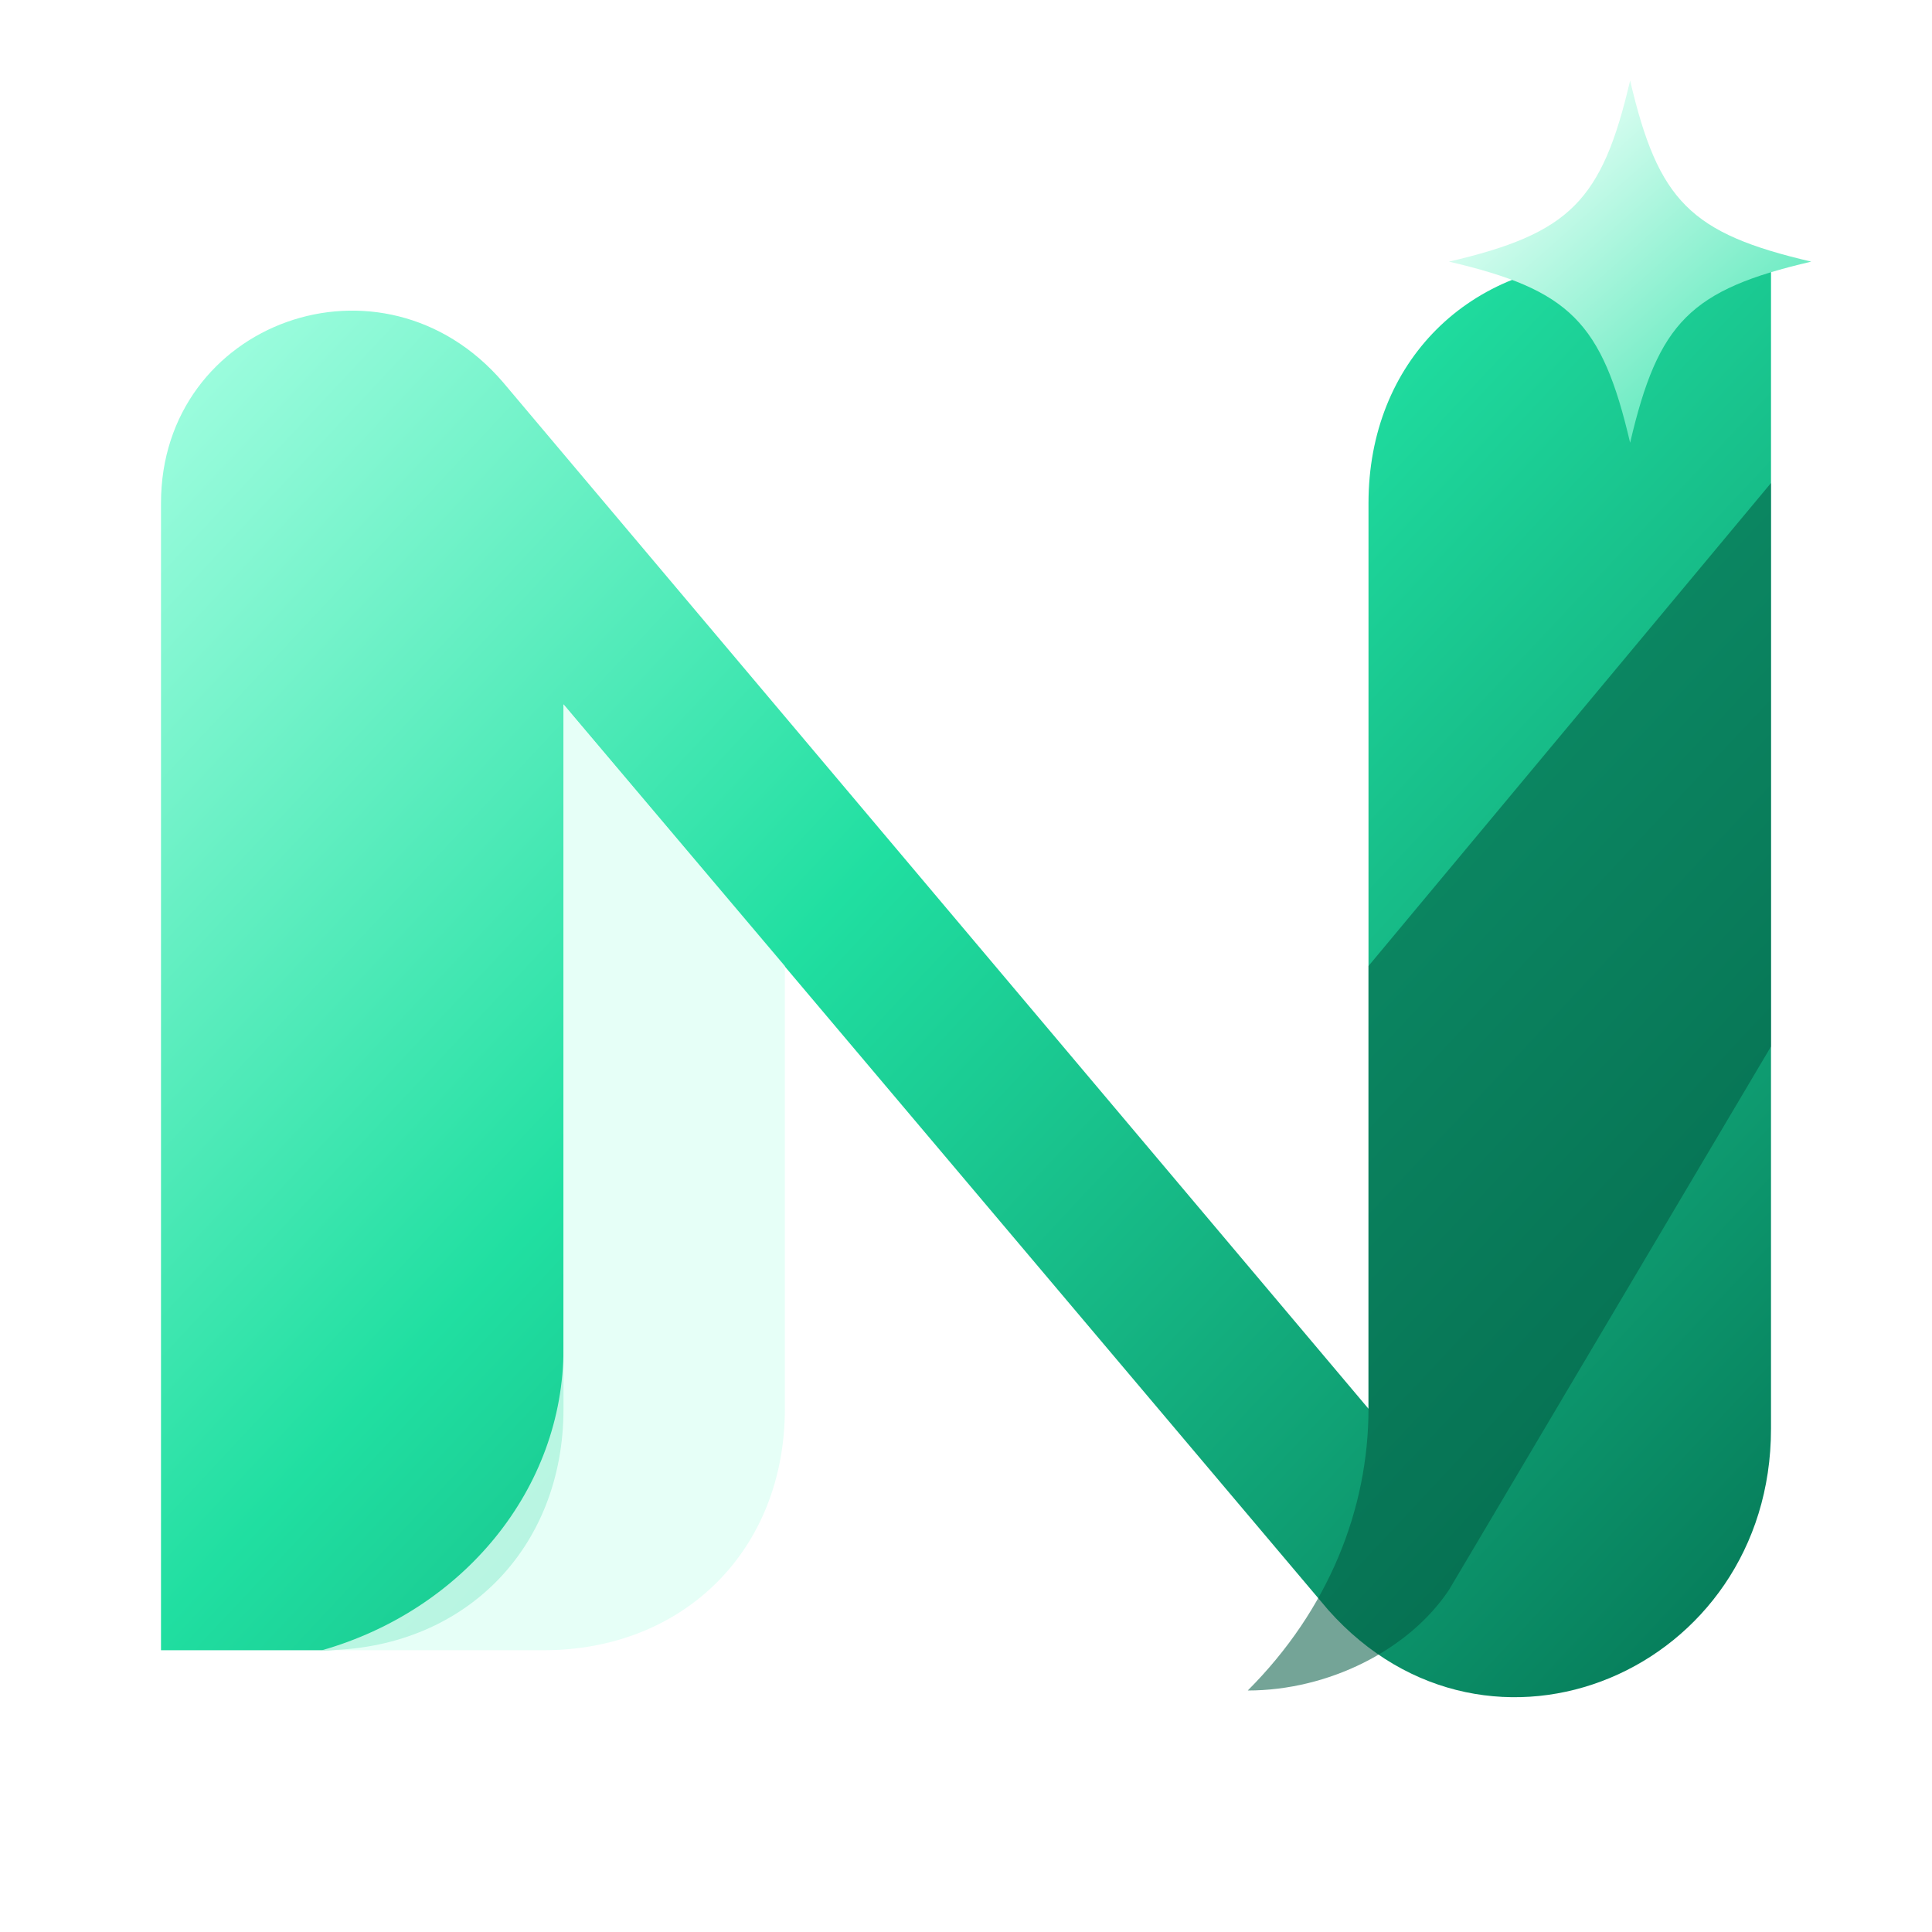
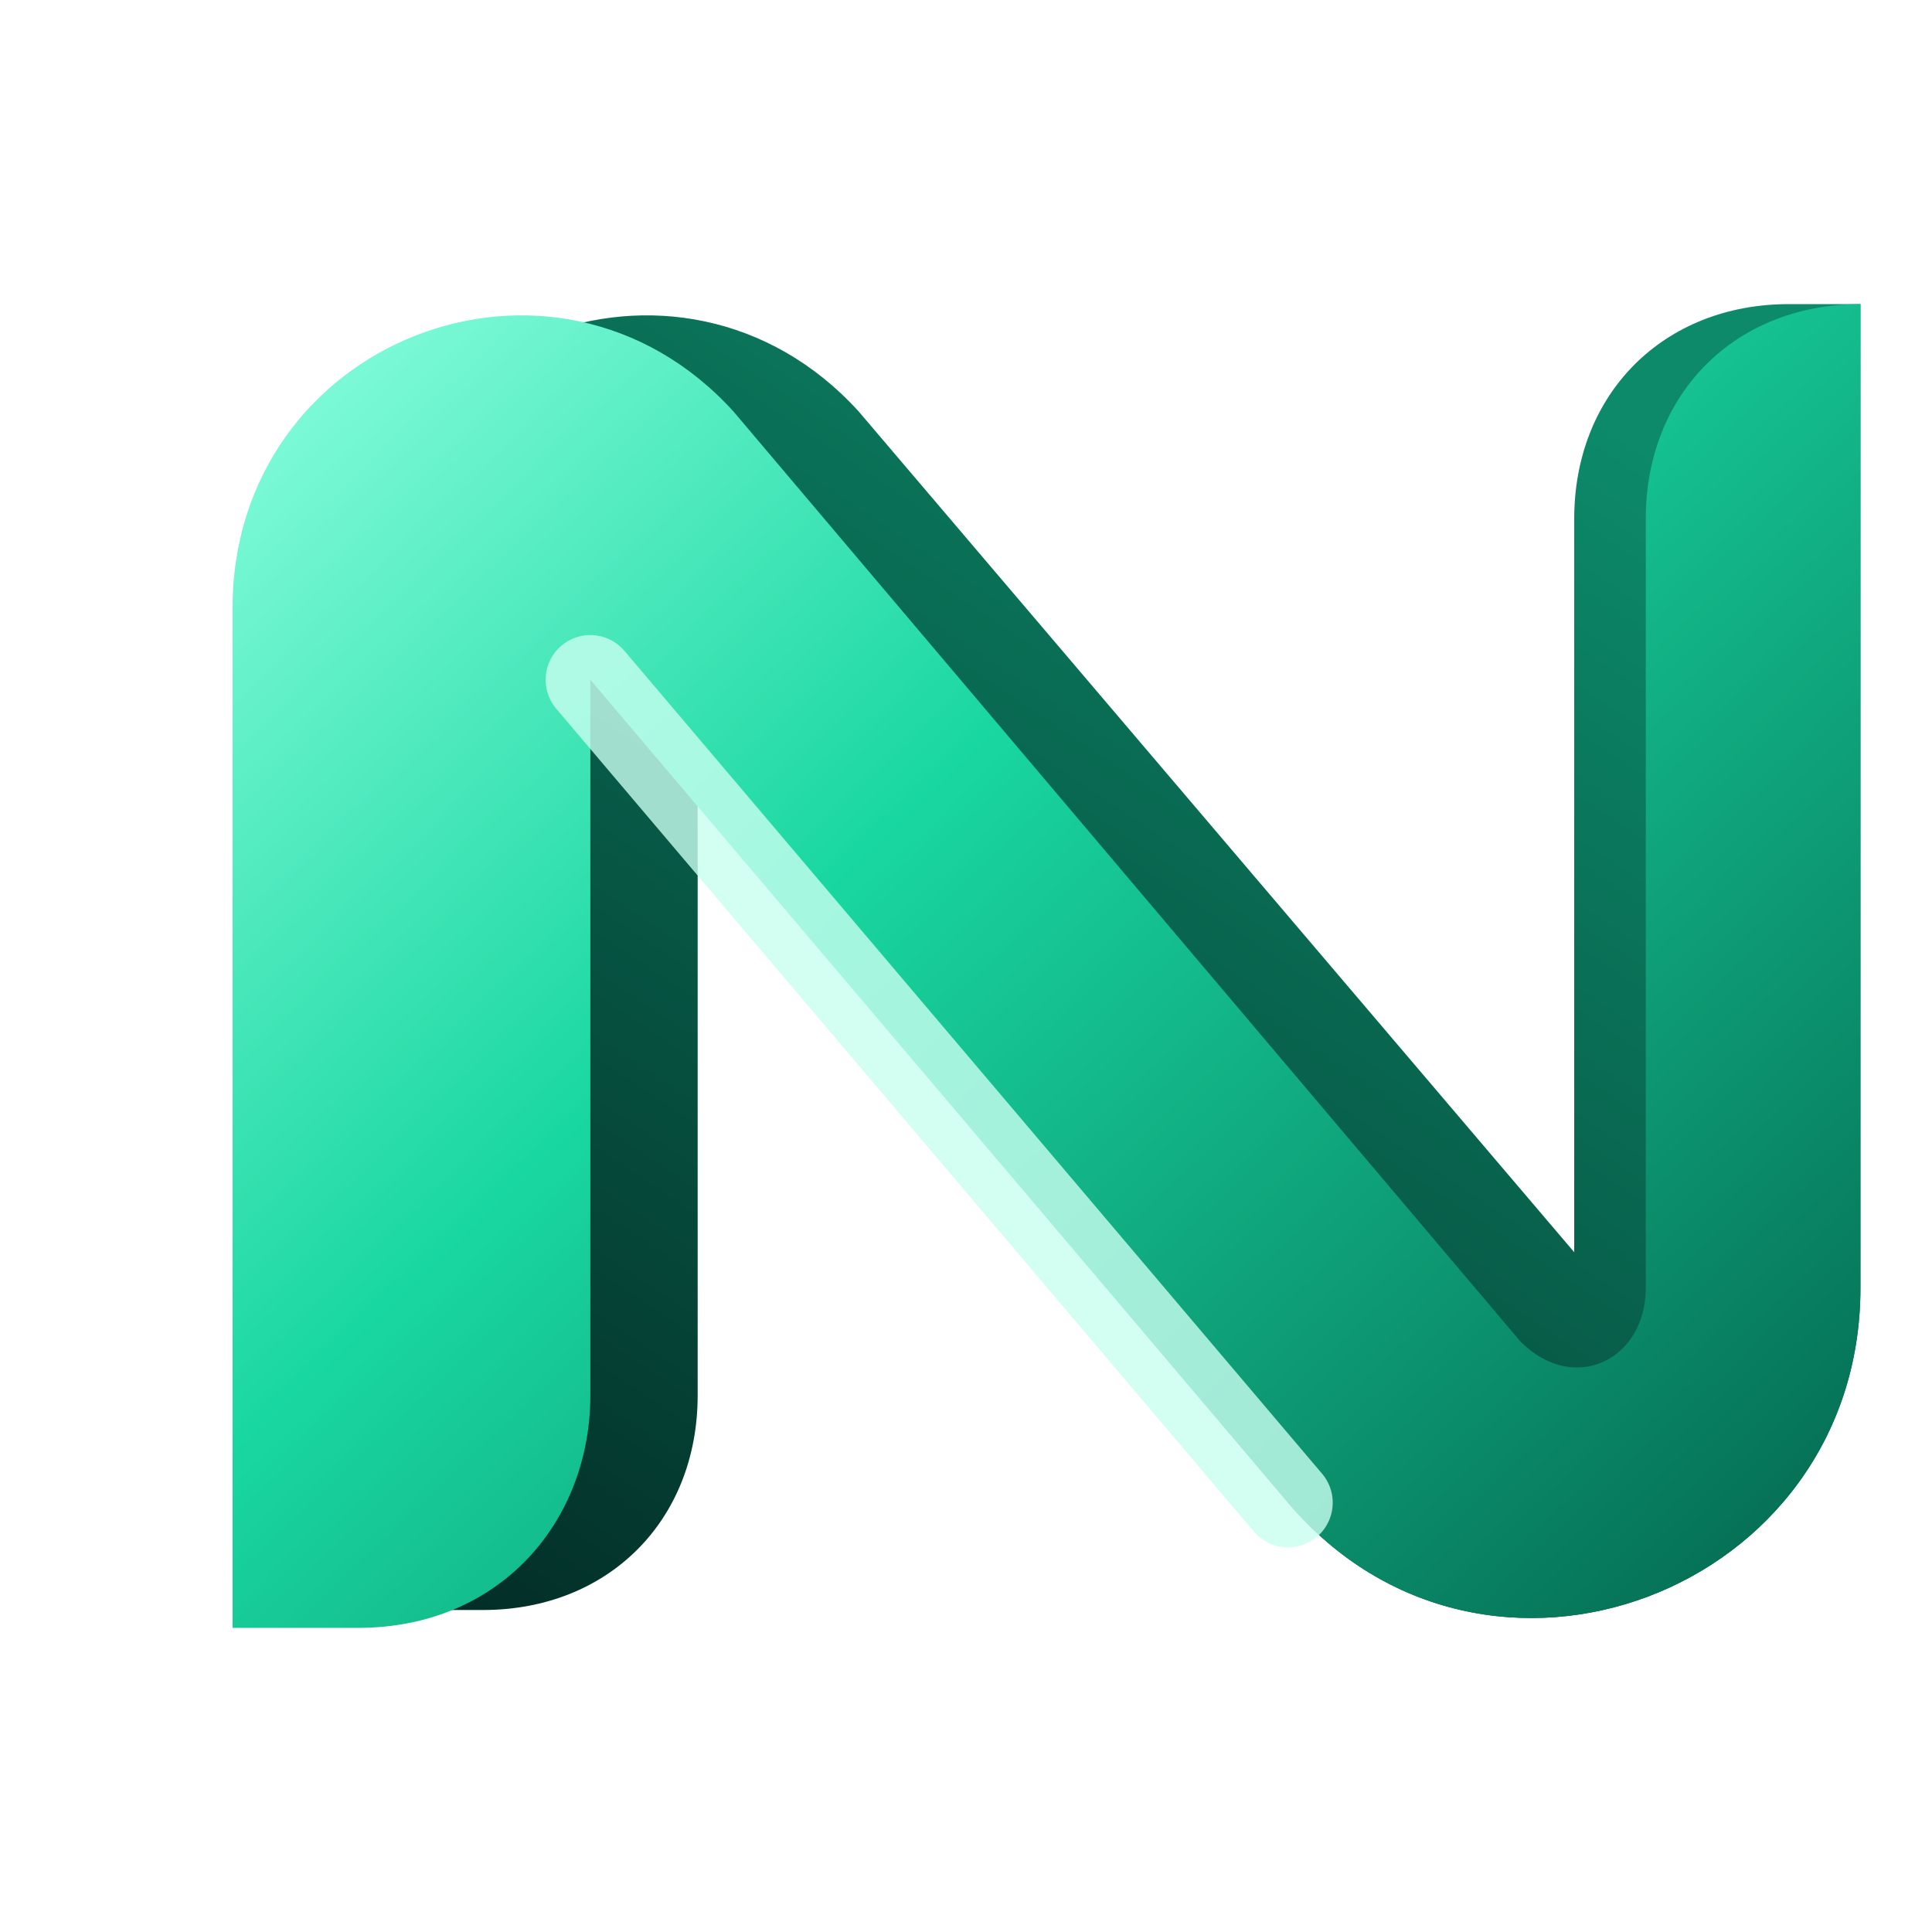
- <svg xmlns="http://www.w3.org/2000/svg" viewBox="0 0 96 96" role="img" aria-labelledby="title">
+ <svg xmlns="http://www.w3.org/2000/svg" viewBox="0 0 108 108" role="img" aria-label="Nivora">
  <defs>
-     <linearGradient id="nivora" x1="10" y1="13" x2="88" y2="86" gradientUnits="userSpaceOnUse">
-       <stop stop-color="#A7FFE3" />
-       <stop offset=".42" stop-color="#20DFA1" />
-       <stop offset="1" stop-color="#047454" />
+     <linearGradient id="a" x1="16" y1="15" x2="91" y2="94" gradientUnits="userSpaceOnUse">
+       <stop stop-color="#8CFFE0" />
+       <stop offset=".42" stop-color="#19D7A0" />
+       <stop offset="1" stop-color="#057055" />
    </linearGradient>
-     <linearGradient id="spark" x1="76" y1="7" x2="91" y2="24" gradientUnits="userSpaceOnUse">
-       <stop stop-color="#E2FFF5" />
-       <stop offset="1" stop-color="#26DFA4" />
+     <linearGradient id="b" x1="77" y1="15" x2="27" y2="90" gradientUnits="userSpaceOnUse">
+       <stop stop-color="#0C8A69" />
+       <stop offset="1" stop-color="#032F28" />
    </linearGradient>
  </defs>
-   <path fill="url(#nivora)" d="M8 82V25c0-9 11-13 17-6l43 51V25c0-7 5-12 12-12h8v58c0 12-14 18-22 9L28 35v35c0 7-5 12-12 12H8Z" />
-   <path fill="#E0FFF5" fill-opacity=".8" d="m28 35 11 13v22c0 7-5 12-12 12H16c7-2 12-8 12-15V35Z" />
-   <path fill="#035A42" fill-opacity=".55" d="M68 70V48l20-24v28L72 79c-2 3-6 5-10 5 4-4 6-9 6-14Z" />
-   <path fill="url(#spark)" d="M81 4c1.4 6 3 7.6 9 9-6 1.4-7.6 3-9 9-1.4-6-3-7.6-9-9 6-1.4 7.6-3 9-9Z" />
+   <path fill="url(#b)" d="M20 90V34c0-15 18-22 28-11l40 47V29c0-7 5-12 12-12h4v55c0 17-21 25-32 12L39 45v33c0 7-5 12-12 12h-7Z" />
+   <path fill="url(#a)" d="M13 91V34c0-15 18-22 28-11l44 52c3 3 7 1 7-3V29c0-7 5-12 12-12v55c0 17-21 25-32 12L33 38v40c0 7-5 13-13 13h-7Z" />
+   <path fill="none" stroke="#C8FFF0" stroke-linecap="round" stroke-width="5" d="m33 38 39 46" opacity=".8" />
</svg>
